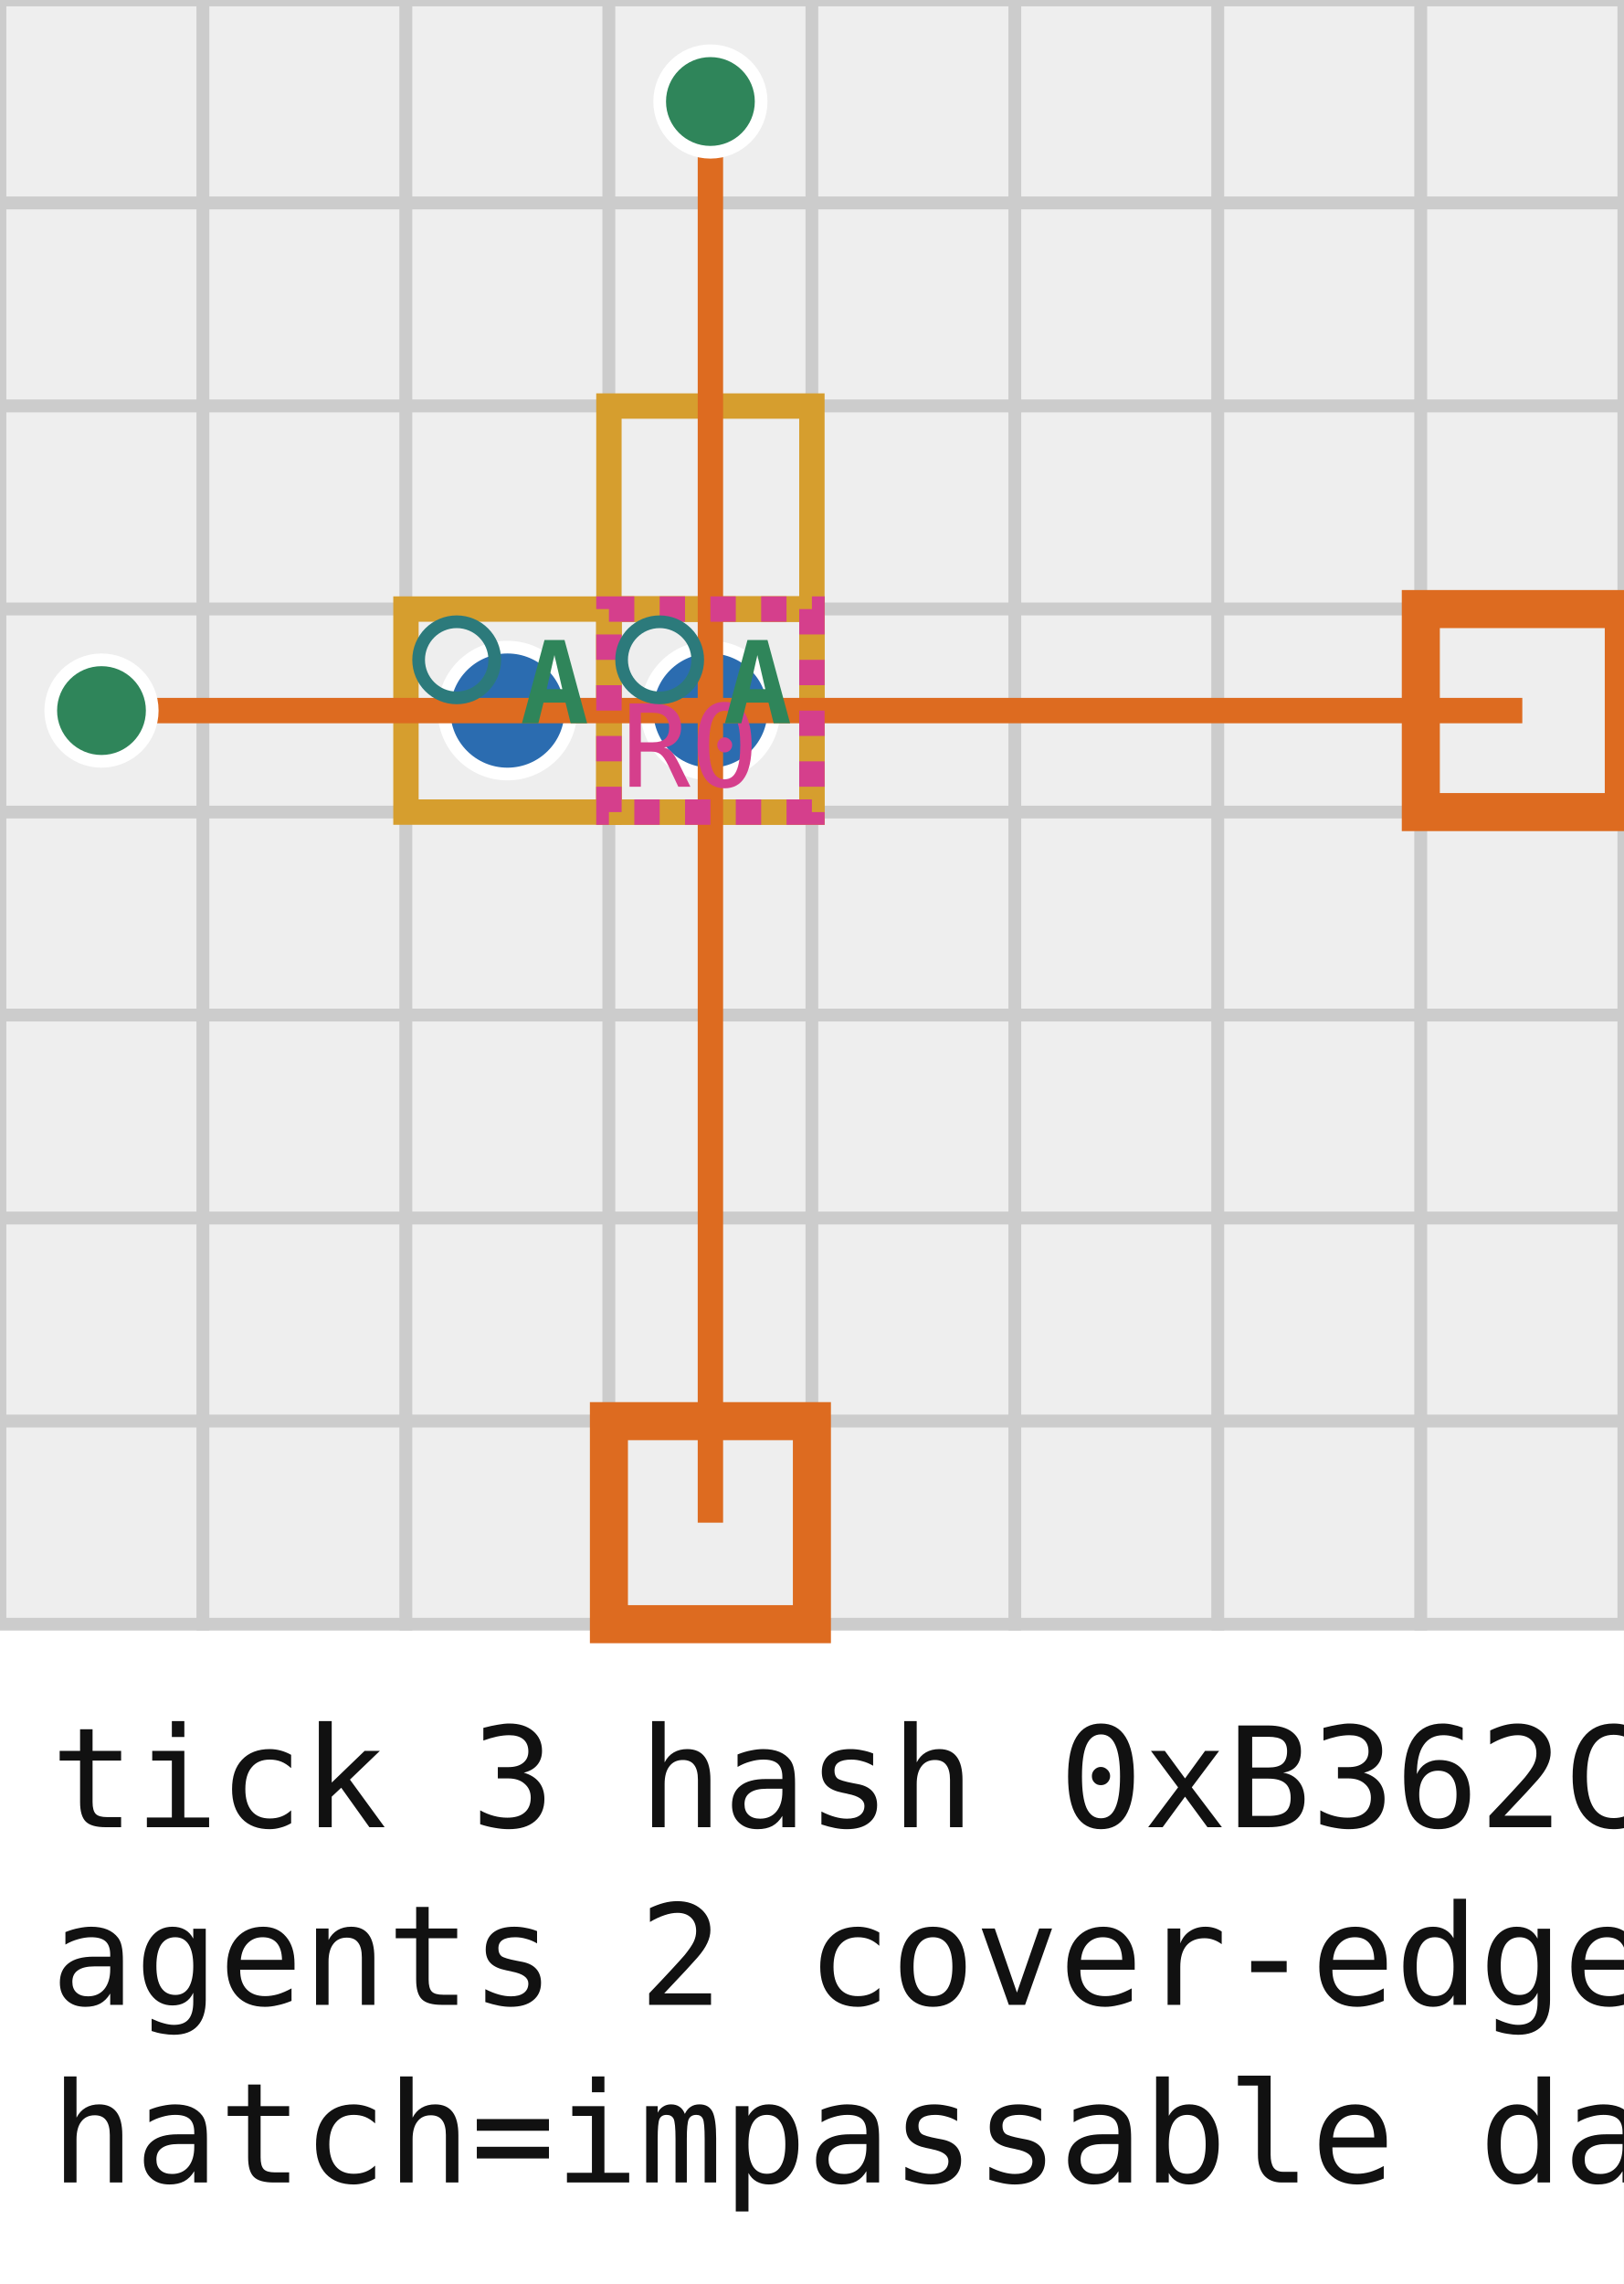
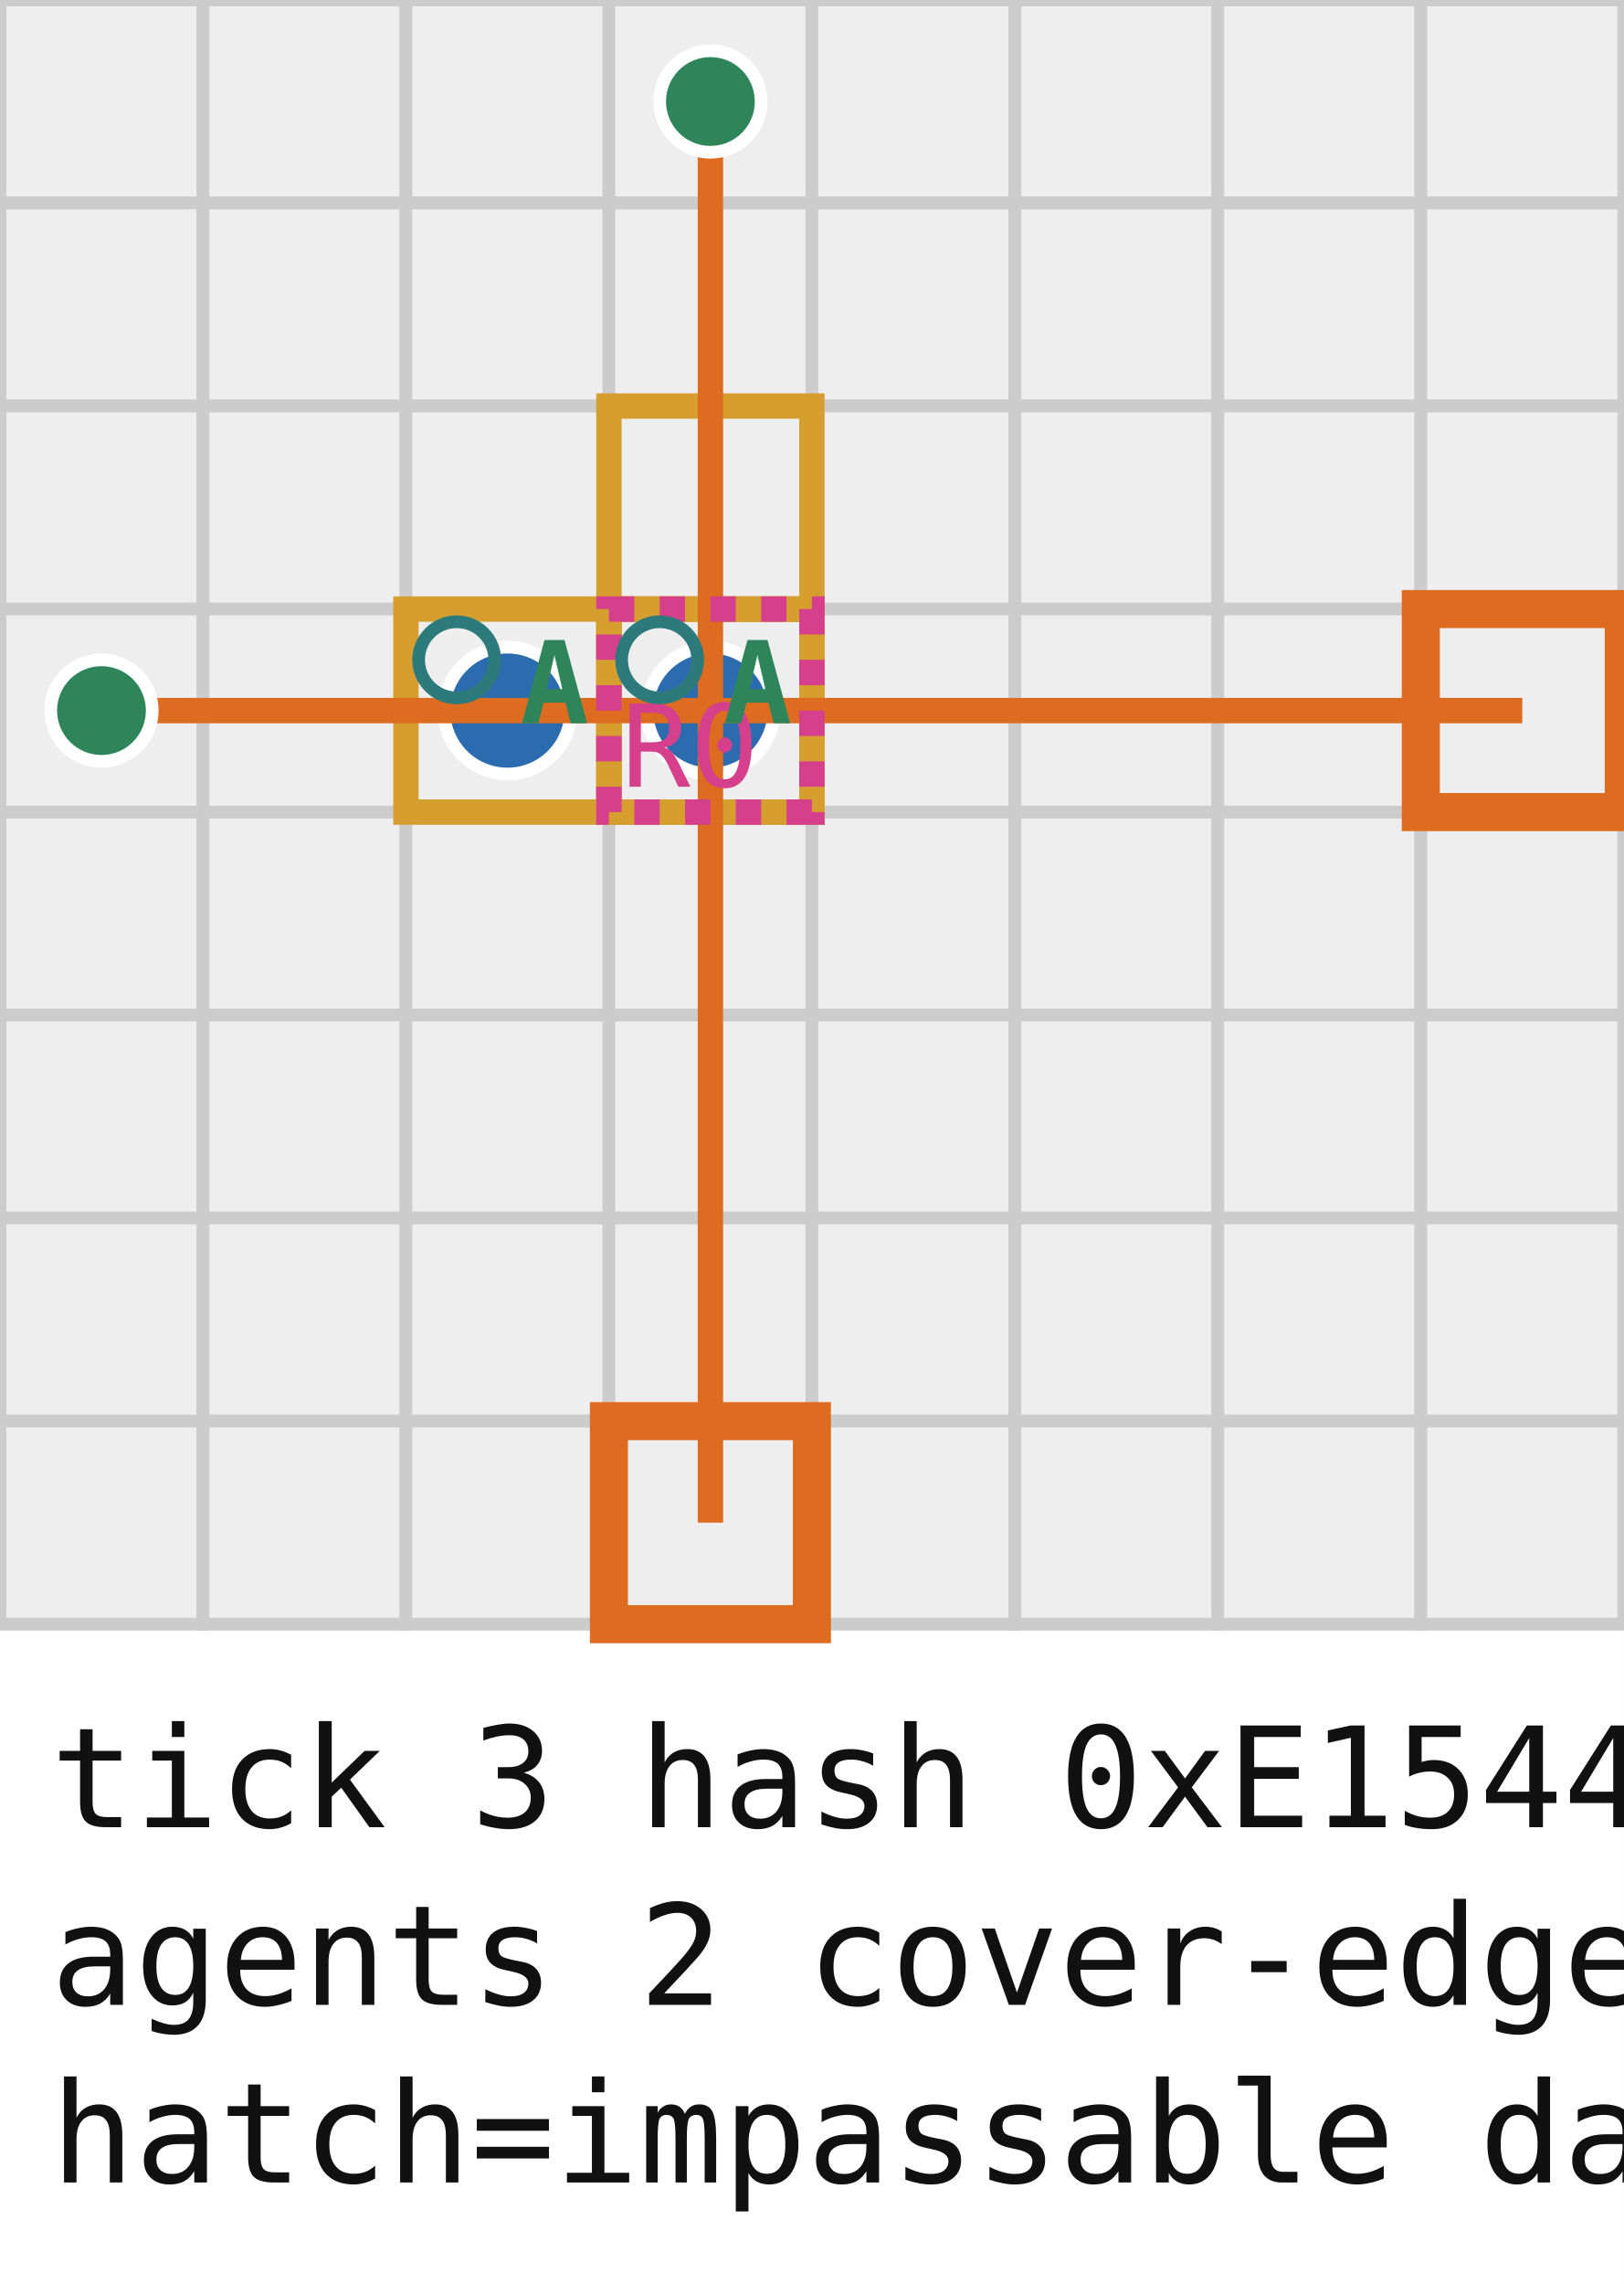
<svg xmlns="http://www.w3.org/2000/svg" width="128" height="180" viewBox="0 0 128 180">
  <defs>
    <pattern id="cw-hatch" width="4" height="4" patternUnits="userSpaceOnUse">
      <path d="M0,4 L4,0" stroke="#8a8a8a" stroke-width="1" />
    </pattern>
  </defs>
  <rect x="0" y="0" width="128" height="180" fill="#ffffff" />
  <rect x="0" y="0" width="16" height="16" fill="rgb(238,238,238)" stroke="#cccccc" stroke-width="1" />
  <rect x="16" y="0" width="16" height="16" fill="rgb(238,238,238)" stroke="#cccccc" stroke-width="1" />
  <rect x="32" y="0" width="16" height="16" fill="rgb(238,238,238)" stroke="#cccccc" stroke-width="1" />
  <rect x="48" y="0" width="16" height="16" fill="rgb(238,238,238)" stroke="#cccccc" stroke-width="1" />
  <rect x="64" y="0" width="16" height="16" fill="rgb(238,238,238)" stroke="#cccccc" stroke-width="1" />
  <rect x="80" y="0" width="16" height="16" fill="rgb(238,238,238)" stroke="#cccccc" stroke-width="1" />
  <rect x="96" y="0" width="16" height="16" fill="rgb(238,238,238)" stroke="#cccccc" stroke-width="1" />
  <rect x="112" y="0" width="16" height="16" fill="rgb(238,238,238)" stroke="#cccccc" stroke-width="1" />
  <rect x="0" y="16" width="16" height="16" fill="rgb(238,238,238)" stroke="#cccccc" stroke-width="1" />
  <rect x="16" y="16" width="16" height="16" fill="rgb(238,238,238)" stroke="#cccccc" stroke-width="1" />
  <rect x="32" y="16" width="16" height="16" fill="rgb(238,238,238)" stroke="#cccccc" stroke-width="1" />
  <rect x="48" y="16" width="16" height="16" fill="rgb(238,238,238)" stroke="#cccccc" stroke-width="1" />
  <rect x="64" y="16" width="16" height="16" fill="rgb(238,238,238)" stroke="#cccccc" stroke-width="1" />
  <rect x="80" y="16" width="16" height="16" fill="rgb(238,238,238)" stroke="#cccccc" stroke-width="1" />
  <rect x="96" y="16" width="16" height="16" fill="rgb(238,238,238)" stroke="#cccccc" stroke-width="1" />
  <rect x="112" y="16" width="16" height="16" fill="rgb(238,238,238)" stroke="#cccccc" stroke-width="1" />
  <rect x="0" y="32" width="16" height="16" fill="rgb(238,238,238)" stroke="#cccccc" stroke-width="1" />
  <rect x="16" y="32" width="16" height="16" fill="rgb(238,238,238)" stroke="#cccccc" stroke-width="1" />
  <rect x="32" y="32" width="16" height="16" fill="rgb(238,238,238)" stroke="#cccccc" stroke-width="1" />
  <rect x="48" y="32" width="16" height="16" fill="rgb(238,238,238)" stroke="#cccccc" stroke-width="1" />
  <rect x="64" y="32" width="16" height="16" fill="rgb(238,238,238)" stroke="#cccccc" stroke-width="1" />
  <rect x="80" y="32" width="16" height="16" fill="rgb(238,238,238)" stroke="#cccccc" stroke-width="1" />
  <rect x="96" y="32" width="16" height="16" fill="rgb(238,238,238)" stroke="#cccccc" stroke-width="1" />
  <rect x="112" y="32" width="16" height="16" fill="rgb(238,238,238)" stroke="#cccccc" stroke-width="1" />
  <rect x="0" y="48" width="16" height="16" fill="rgb(238,238,238)" stroke="#cccccc" stroke-width="1" />
  <rect x="16" y="48" width="16" height="16" fill="rgb(238,238,238)" stroke="#cccccc" stroke-width="1" />
  <rect x="32" y="48" width="16" height="16" fill="rgb(238,238,238)" stroke="#cccccc" stroke-width="1" />
  <rect x="48" y="48" width="16" height="16" fill="rgb(238,238,238)" stroke="#cccccc" stroke-width="1" />
  <rect x="64" y="48" width="16" height="16" fill="rgb(238,238,238)" stroke="#cccccc" stroke-width="1" />
  <rect x="80" y="48" width="16" height="16" fill="rgb(238,238,238)" stroke="#cccccc" stroke-width="1" />
  <rect x="96" y="48" width="16" height="16" fill="rgb(238,238,238)" stroke="#cccccc" stroke-width="1" />
  <rect x="112" y="48" width="16" height="16" fill="rgb(238,238,238)" stroke="#cccccc" stroke-width="1" />
  <rect x="0" y="64" width="16" height="16" fill="rgb(238,238,238)" stroke="#cccccc" stroke-width="1" />
  <rect x="16" y="64" width="16" height="16" fill="rgb(238,238,238)" stroke="#cccccc" stroke-width="1" />
  <rect x="32" y="64" width="16" height="16" fill="rgb(238,238,238)" stroke="#cccccc" stroke-width="1" />
  <rect x="48" y="64" width="16" height="16" fill="rgb(238,238,238)" stroke="#cccccc" stroke-width="1" />
  <rect x="64" y="64" width="16" height="16" fill="rgb(238,238,238)" stroke="#cccccc" stroke-width="1" />
  <rect x="80" y="64" width="16" height="16" fill="rgb(238,238,238)" stroke="#cccccc" stroke-width="1" />
  <rect x="96" y="64" width="16" height="16" fill="rgb(238,238,238)" stroke="#cccccc" stroke-width="1" />
  <rect x="112" y="64" width="16" height="16" fill="rgb(238,238,238)" stroke="#cccccc" stroke-width="1" />
  <rect x="0" y="80" width="16" height="16" fill="rgb(238,238,238)" stroke="#cccccc" stroke-width="1" />
  <rect x="16" y="80" width="16" height="16" fill="rgb(238,238,238)" stroke="#cccccc" stroke-width="1" />
  <rect x="32" y="80" width="16" height="16" fill="rgb(238,238,238)" stroke="#cccccc" stroke-width="1" />
  <rect x="48" y="80" width="16" height="16" fill="rgb(238,238,238)" stroke="#cccccc" stroke-width="1" />
  <rect x="64" y="80" width="16" height="16" fill="rgb(238,238,238)" stroke="#cccccc" stroke-width="1" />
  <rect x="80" y="80" width="16" height="16" fill="rgb(238,238,238)" stroke="#cccccc" stroke-width="1" />
  <rect x="96" y="80" width="16" height="16" fill="rgb(238,238,238)" stroke="#cccccc" stroke-width="1" />
  <rect x="112" y="80" width="16" height="16" fill="rgb(238,238,238)" stroke="#cccccc" stroke-width="1" />
  <rect x="0" y="96" width="16" height="16" fill="rgb(238,238,238)" stroke="#cccccc" stroke-width="1" />
  <rect x="16" y="96" width="16" height="16" fill="rgb(238,238,238)" stroke="#cccccc" stroke-width="1" />
  <rect x="32" y="96" width="16" height="16" fill="rgb(238,238,238)" stroke="#cccccc" stroke-width="1" />
  <rect x="48" y="96" width="16" height="16" fill="rgb(238,238,238)" stroke="#cccccc" stroke-width="1" />
  <rect x="64" y="96" width="16" height="16" fill="rgb(238,238,238)" stroke="#cccccc" stroke-width="1" />
  <rect x="80" y="96" width="16" height="16" fill="rgb(238,238,238)" stroke="#cccccc" stroke-width="1" />
  <rect x="96" y="96" width="16" height="16" fill="rgb(238,238,238)" stroke="#cccccc" stroke-width="1" />
  <rect x="112" y="96" width="16" height="16" fill="rgb(238,238,238)" stroke="#cccccc" stroke-width="1" />
  <rect x="0" y="112" width="16" height="16" fill="rgb(238,238,238)" stroke="#cccccc" stroke-width="1" />
  <rect x="16" y="112" width="16" height="16" fill="rgb(238,238,238)" stroke="#cccccc" stroke-width="1" />
  <rect x="32" y="112" width="16" height="16" fill="rgb(238,238,238)" stroke="#cccccc" stroke-width="1" />
  <rect x="48" y="112" width="16" height="16" fill="rgb(238,238,238)" stroke="#cccccc" stroke-width="1" />
  <rect x="64" y="112" width="16" height="16" fill="rgb(238,238,238)" stroke="#cccccc" stroke-width="1" />
  <rect x="80" y="112" width="16" height="16" fill="rgb(238,238,238)" stroke="#cccccc" stroke-width="1" />
  <rect x="96" y="112" width="16" height="16" fill="rgb(238,238,238)" stroke="#cccccc" stroke-width="1" />
  <rect x="112" y="112" width="16" height="16" fill="rgb(238,238,238)" stroke="#cccccc" stroke-width="1" />
  <rect x="48" y="32" width="16" height="16" fill="none" stroke="#d69e2e" stroke-width="2" />
  <rect x="48" y="48" width="16" height="16" fill="none" stroke="#d69e2e" stroke-width="2" />
  <rect x="32" y="48" width="16" height="16" fill="none" stroke="#d69e2e" stroke-width="2" />
  <rect x="48" y="48" width="16" height="16" fill="none" stroke="#d69e2e" stroke-width="2" />
  <line x1="56" y1="56" x2="56" y2="120" stroke="#2b6cb0" stroke-width="1" stroke-dasharray="3,2" />
  <circle cx="56" cy="56" r="5" fill="#2b6cb0" stroke="#ffffff" stroke-width="1" />
  <line x1="40" y1="56" x2="120" y2="56" stroke="#2b6cb0" stroke-width="1" stroke-dasharray="3,2" />
  <circle cx="40" cy="56" r="5" fill="#2b6cb0" stroke="#ffffff" stroke-width="1" />
  <polyline points="56,8 56,24 56,40 56,56 56,72 56,88 56,104 56,120" fill="none" stroke="#dd6b20" stroke-width="2" />
  <circle cx="56" cy="8" r="4" fill="#2f855a" stroke="#ffffff" stroke-width="1" />
  <rect x="48" y="112" width="16" height="16" fill="none" stroke="#dd6b20" stroke-width="3" />
  <polyline points="8,56 24,56 40,56 56,56 72,56 88,56 104,56 120,56" fill="none" stroke="#dd6b20" stroke-width="2" />
  <circle cx="8" cy="56" r="4" fill="#2f855a" stroke="#ffffff" stroke-width="1" />
  <rect x="112" y="48" width="16" height="16" fill="none" stroke="#dd6b20" stroke-width="3" />
  <rect x="48" y="48" width="16" height="16" fill="none" stroke="#d53f8c" stroke-width="2" stroke-dasharray="2,2" />
  <text x="49" y="62" font-family="monospace" font-size="9" fill="#d53f8c">R0</text>
  <text x="57" y="57" font-family="monospace" font-size="9" font-weight="bold" fill="#2f855a">A</text>
  <text x="41" y="57" font-family="monospace" font-size="9" font-weight="bold" fill="#2f855a">A</text>
  <circle cx="52" cy="52" r="3" fill="none" stroke="#2c7a7b" stroke-width="1" />
  <circle cx="36" cy="52" r="3" fill="none" stroke="#2c7a7b" stroke-width="1" />
-   <text x="4" y="144" font-family="monospace" font-size="11" fill="#111111">tick 3  hash 0xB362C53E450A5684  draws 0</text>
+   <text x="4" y="144" font-family="monospace" font-size="11" fill="#111111">tick 3  hash 0xE15440E7EBE55029  draws 0</text>
  <text x="4" y="158" font-family="monospace" font-size="11" fill="#111111">agents 2  cover-edges 0  events 2</text>
  <text x="4" y="172" font-family="monospace" font-size="11" fill="#111111">hatch=impassable  dark border=opaque  darker fill=higher elevation  triangle=cover  circle=agent</text>
</svg>
